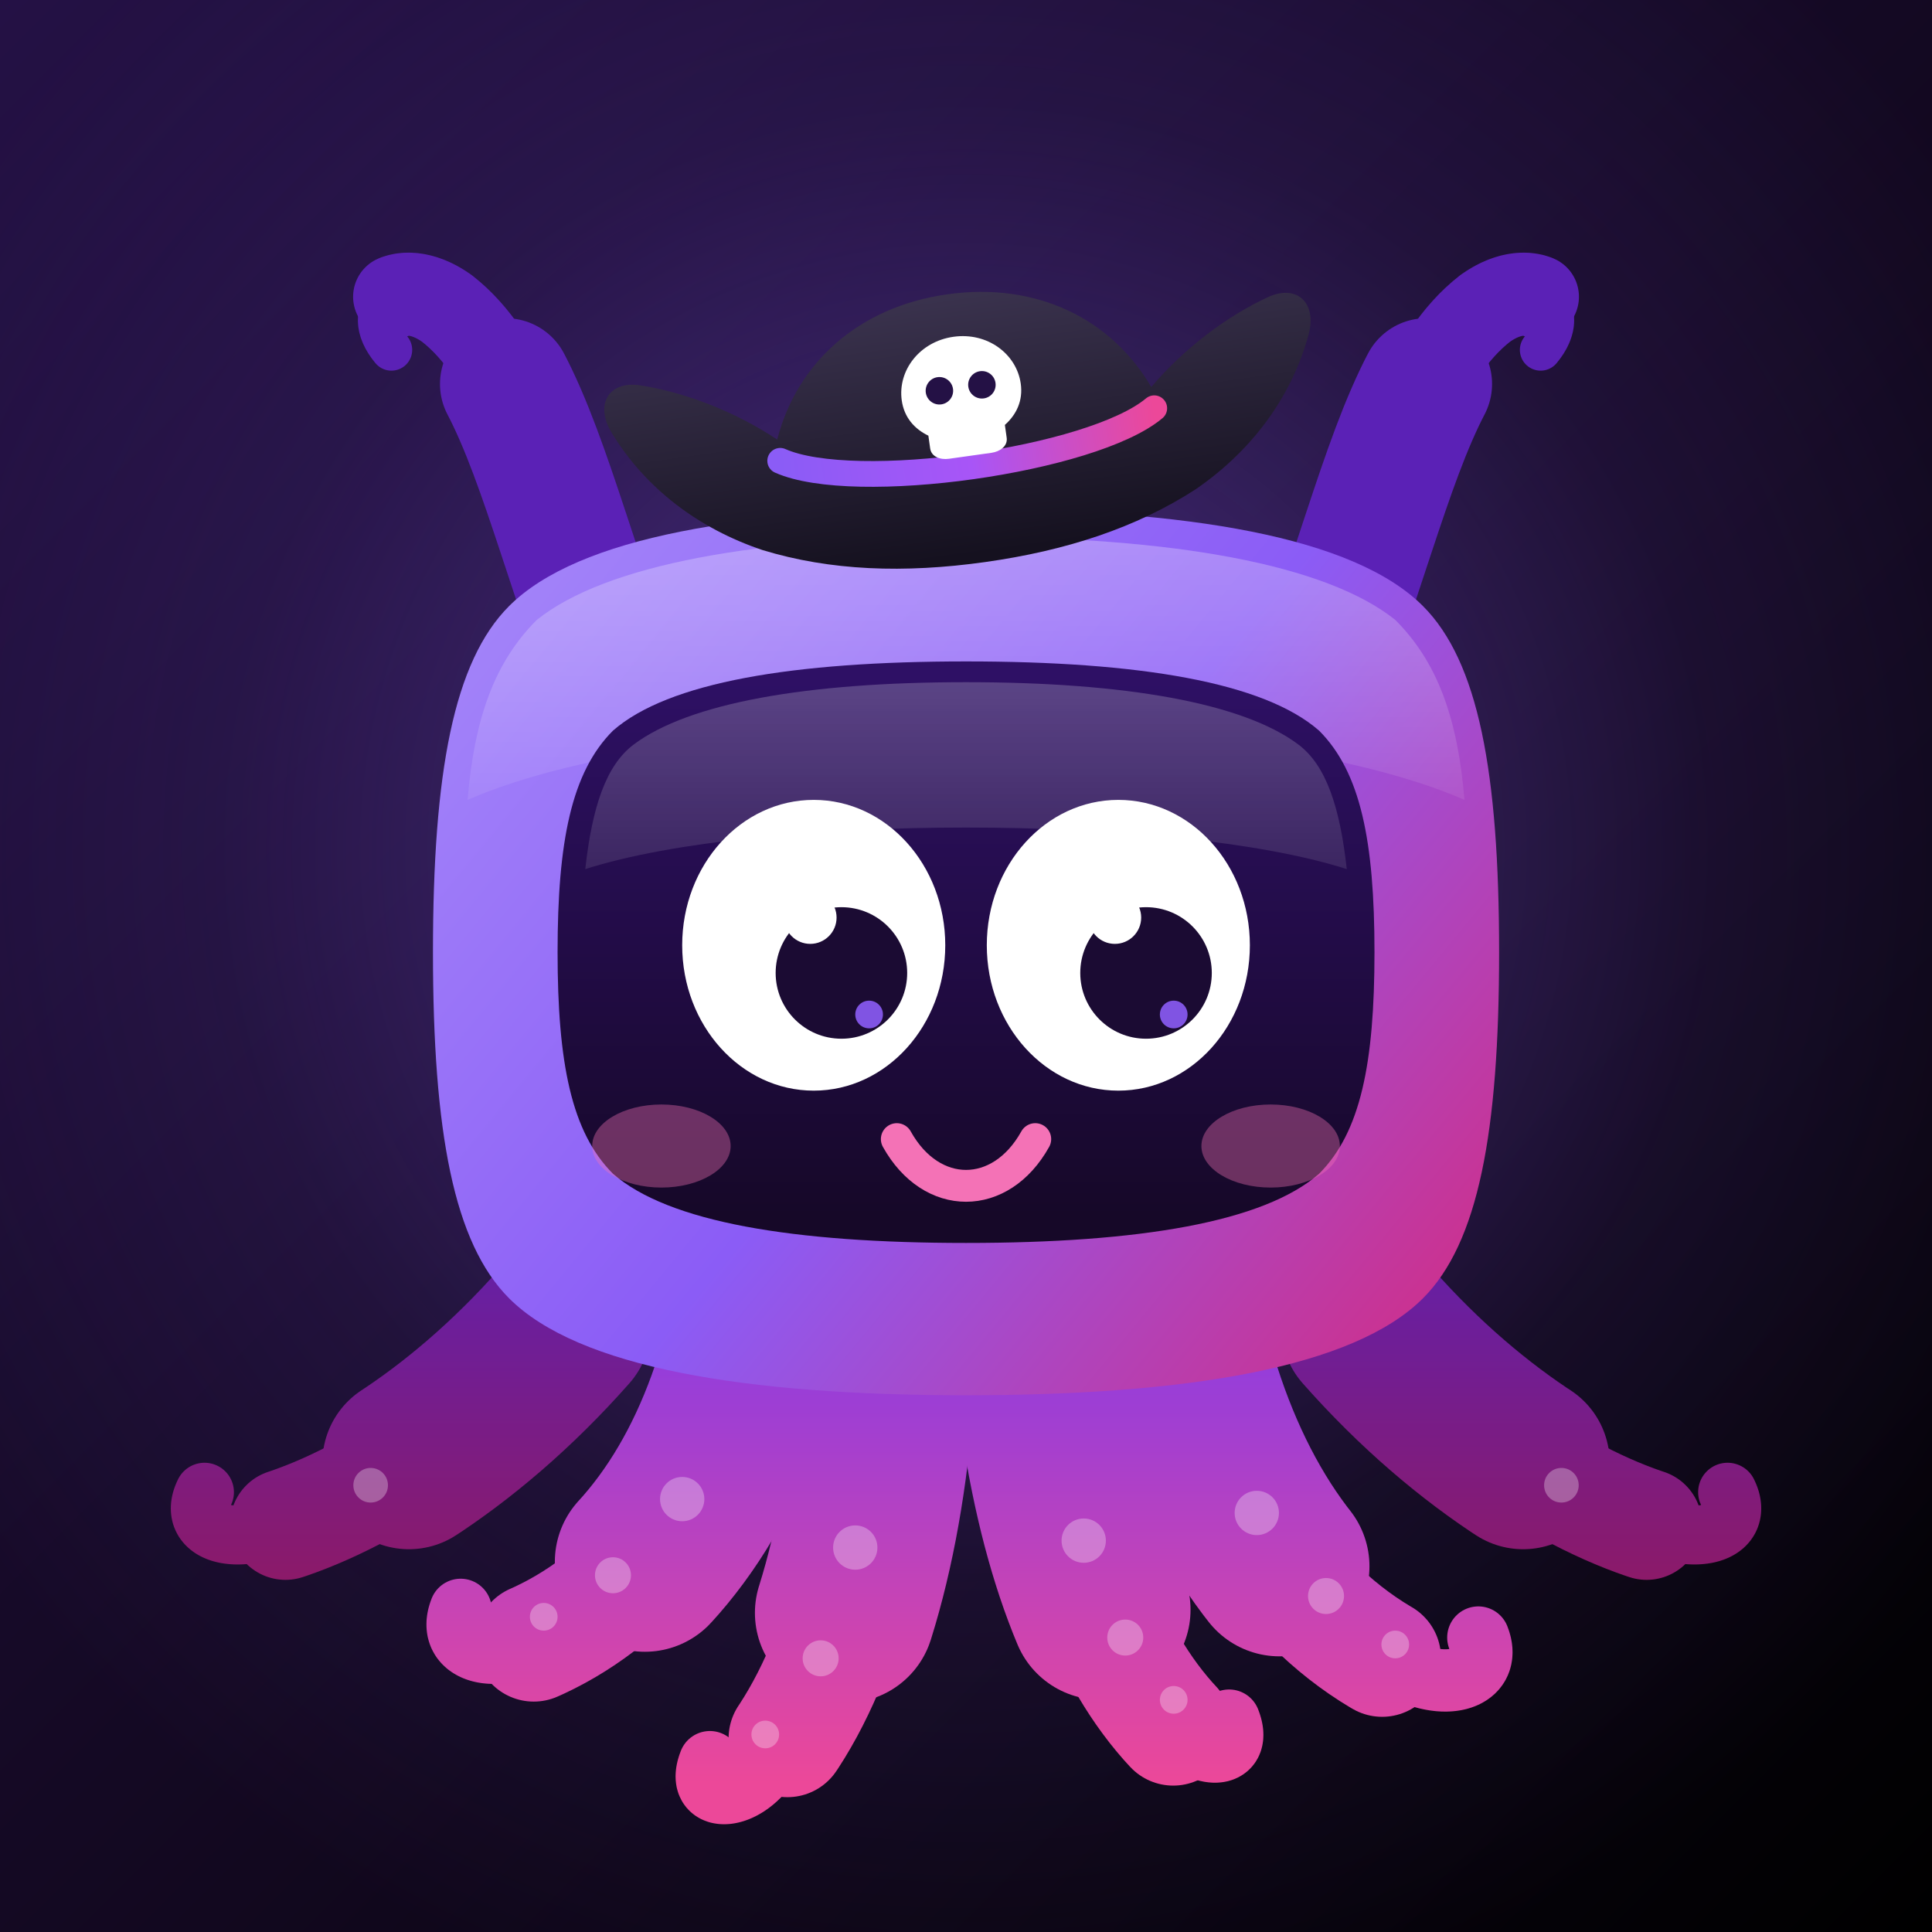
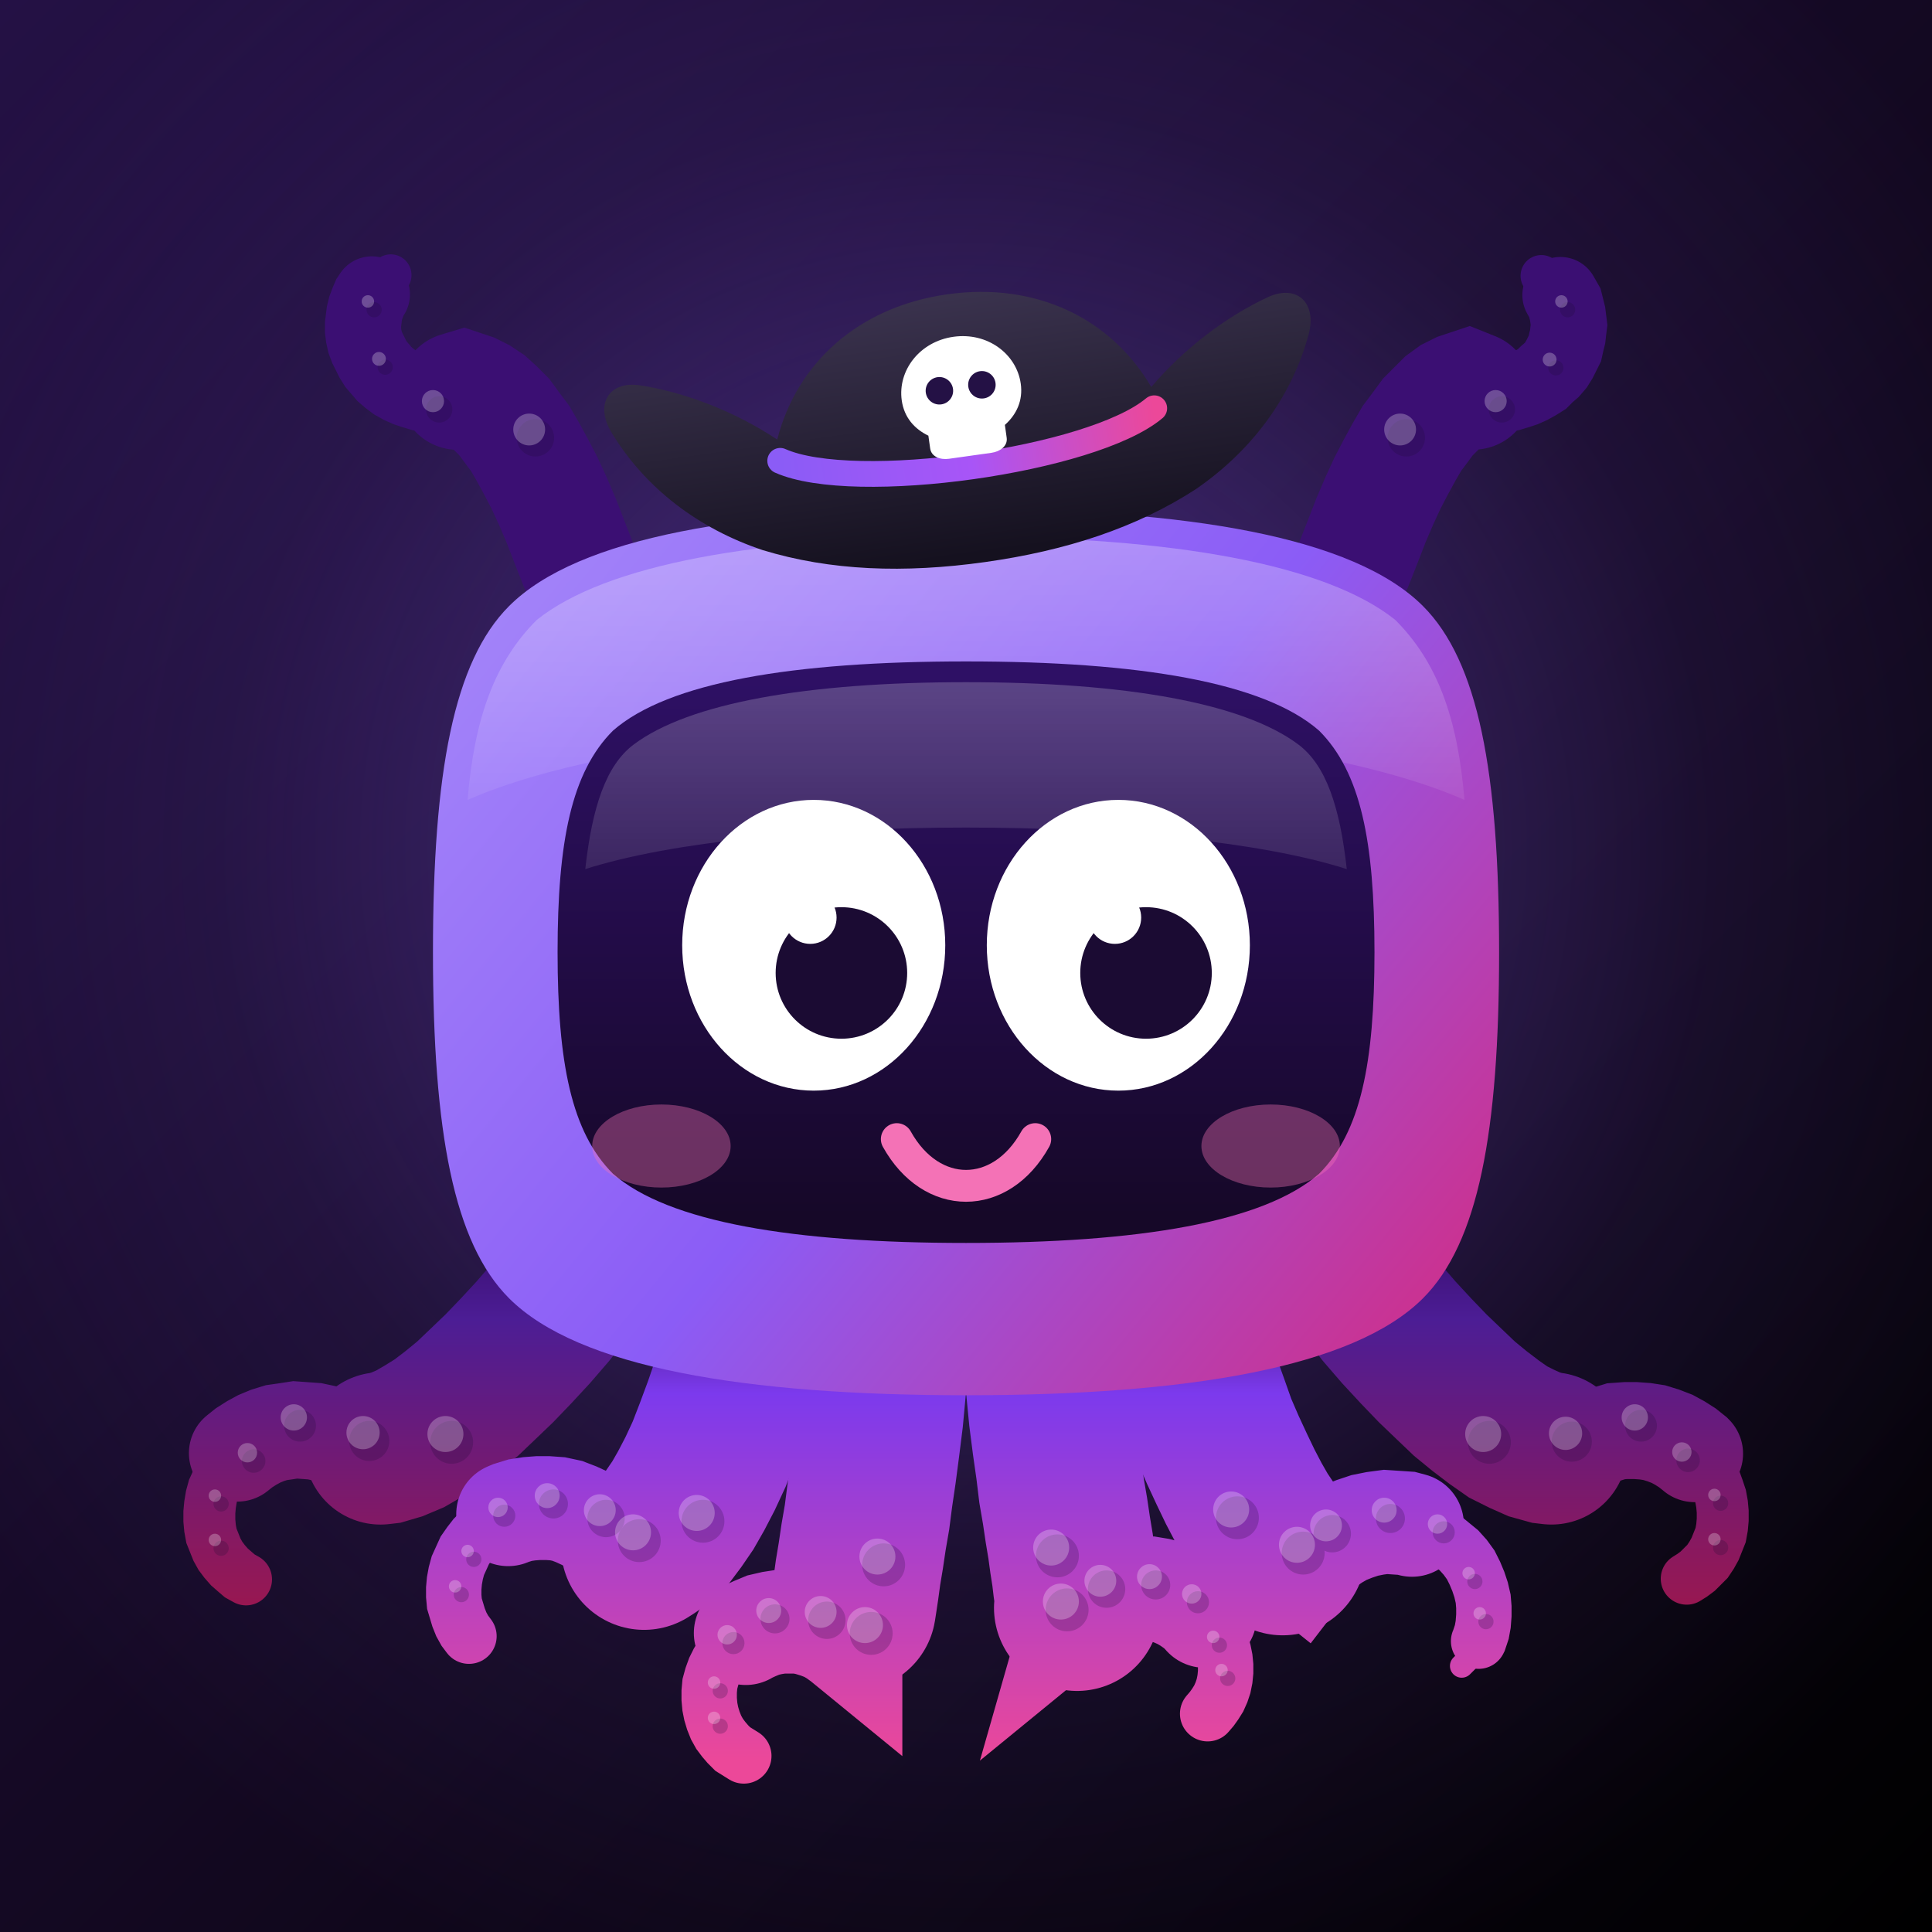
<svg xmlns="http://www.w3.org/2000/svg" viewBox="0 0 1024 1024" width="1024" height="1024" role="img">
  <defs>
-     <linearGradient id="gMantle" x1="40" y1="54" x2="200" y2="186" gradientUnits="userSpaceOnUse">
+     <linearGradient id="gM" x1="40" y1="54" x2="200" y2="186" gradientUnits="userSpaceOnUse">
      <stop offset="0" stop-color="#A78BFA" />
      <stop offset=".5" stop-color="#8B5CF6" />
      <stop offset="1" stop-color="#DB2777" />
    </linearGradient>
-     <linearGradient id="gArm" x1="0" y1="160" x2="0" y2="238" gradientUnits="userSpaceOnUse">
-       <stop offset="0" stop-color="#7C3AED" />
+     <linearGradient id="gA" x1="0" y1="170" x2="0" y2="235" gradientUnits="userSpaceOnUse">
+       <stop offset="0" stop-color="#4C1D95" />
+       <stop offset=".18" stop-color="#7C3AED" />
      <stop offset="1" stop-color="#EC4899" />
    </linearGradient>
-     <linearGradient id="gArmBack" x1="0" y1="150" x2="0" y2="230" gradientUnits="userSpaceOnUse">
-       <stop offset="0" stop-color="#5B21B6" />
+     <linearGradient id="gB" x1="0" y1="160" x2="0" y2="215" gradientUnits="userSpaceOnUse">
+       <stop offset="0" stop-color="#3B0F73" />
+       <stop offset=".2" stop-color="#4C1D95" />
      <stop offset="1" stop-color="#9D174D" />
    </linearGradient>
-     <linearGradient id="gTube" x1="0" y1="78" x2="0" y2="156" gradientUnits="userSpaceOnUse">
+     <linearGradient id="gT" x1="0" y1="78" x2="0" y2="156" gradientUnits="userSpaceOnUse">
      <stop offset="0" stop-color="#2E1065" />
      <stop offset="1" stop-color="#160828" />
    </linearGradient>
-     <linearGradient id="gGlass" x1="0" y1="78" x2="0" y2="130" gradientUnits="userSpaceOnUse">
+     <linearGradient id="gS" x1="0" y1="54" x2="0" y2="110" gradientUnits="userSpaceOnUse">
+       <stop offset="0" stop-color="#fff" stop-opacity=".3" />
+       <stop offset="1" stop-color="#fff" stop-opacity="0" />
+     </linearGradient>
+     <linearGradient id="gG" x1="0" y1="78" x2="0" y2="130" gradientUnits="userSpaceOnUse">
      <stop offset="0" stop-color="#fff" stop-opacity=".22" />
      <stop offset="1" stop-color="#fff" stop-opacity="0" />
    </linearGradient>
-     <linearGradient id="gShine" x1="0" y1="54" x2="0" y2="110" gradientUnits="userSpaceOnUse">
-       <stop offset="0" stop-color="#fff" stop-opacity=".3" />
-       <stop offset="1" stop-color="#fff" stop-opacity="0" />
-     </linearGradient>
-     <linearGradient id="gHat" x1="0" y1="14" x2="0" y2="78" gradientUnits="userSpaceOnUse">
+     <linearGradient id="gH" x1="0" y1="14" x2="0" y2="78" gradientUnits="userSpaceOnUse">
      <stop offset="0" stop-color="#3C3450" />
      <stop offset="1" stop-color="#15111F" />
    </linearGradient>
-     <linearGradient id="gBand" x1="76" y1="0" x2="164" y2="0" gradientUnits="userSpaceOnUse">
+     <linearGradient id="gBd" x1="76" y1="0" x2="164" y2="0" gradientUnits="userSpaceOnUse">
      <stop offset="0" stop-color="#8B5CF6" />
      <stop offset=".5" stop-color="#A855F7" />
      <stop offset="1" stop-color="#EC4899" />
    </linearGradient>
+     <path id="t0" pathLength="100" d="M 64.0 62.0 L 62.7 58.7 L 61.5 55.6 L 60.3 52.8 L 59.1 50.2 L 57.9 47.9 L 56.7 45.7 L 55.6 43.8 L 54.4 42.2 L 53.3 40.7 L 52.1 39.5 L 51.0 38.5 L 49.8 37.7 L 48.6 37.1 L 47.4 36.7 L 46.4 37.0 L 45.4 37.2 L 44.3 37.4 L 43.3 37.4 L 42.2 37.3 L 41.2 37.2 L 40.2 36.9 L 39.3 36.6 L 38.4 36.2 L 37.5 35.7 L 36.7 35.1 L 36.0 34.5 L 35.4 33.8 L 34.8 33.1 L 34.3 32.3 L 33.9 31.5 L 33.5 30.7 L 33.2 29.9 L 33.0 29.0 L 32.9 28.2 L 32.9 27.3 L 33.0 26.5 L 33.1 25.7 L 33.3 24.9 L 33.6 24.1 L 33.9 23.4 L 34.3 22.8 L 34.7 22.1 L 35.2 21.6 L 35.7 21.1 L 36.3 20.6 L 36.9 20.2" />
+     <path id="t1" pathLength="100" d="M 176.0 62.0 L 177.3 58.7 L 178.5 55.6 L 179.7 52.8 L 180.9 50.2 L 182.1 47.9 L 183.3 45.7 L 184.4 43.8 L 185.6 42.2 L 186.7 40.7 L 187.9 39.5 L 189.0 38.4 L 190.1 37.6 L 191.3 37.0 L 192.5 36.6 L 193.5 37.0 L 194.5 37.2 L 195.6 37.3 L 196.7 37.4 L 197.7 37.3 L 198.7 37.2 L 199.7 36.9 L 200.6 36.6 L 201.5 36.2 L 202.4 35.7 L 203.2 35.2 L 203.9 34.5 L 204.6 33.9 L 205.2 33.2 L 205.7 32.4 L 206.1 31.6 L 206.5 30.8 L 206.7 29.9 L 206.9 29.1 L 207.0 28.2 L 207.1 27.4 L 207.0 26.6 L 206.9 25.8 L 206.7 25.0 L 206.5 24.2 L 206.1 23.5 L 205.7 22.8 L 205.3 22.2 L 204.8 21.6 L 204.3 21.1 L 203.7 20.7 L 203.1 20.3" />
+     <path id="t2" pathLength="100" d="M 60.0 170.0 L 57.5 172.9 L 55.0 175.6 L 52.6 178.1 L 50.2 180.4 L 48.0 182.5 L 45.8 184.3 L 43.7 185.9 L 41.6 187.2 L 39.7 188.3 L 37.8 189.1 L 36.1 189.6 L 34.4 189.8 L 32.8 189.7 L 31.3 189.3 L 30.0 188.5 L 28.7 188.0 L 27.3 187.5 L 25.9 187.2 L 24.5 187.1 L 23.1 187.0 L 21.8 187.2 L 20.4 187.4 L 19.1 187.8 L 17.9 188.3 L 16.8 188.9 L 15.7 189.6 L 14.7 190.4 L 13.8 191.3 L 13.0 192.3 L 12.3 193.3 L 11.8 194.4 L 11.3 195.5 L 11.0 196.6 L 10.8 197.8 L 10.7 198.9 L 10.7 200.1 L 10.8 201.2 L 11.0 202.3 L 11.4 203.3 L 11.8 204.3 L 12.3 205.2 L 12.9 206.0 L 13.6 206.8 L 14.4 207.5 L 15.1 208.1 L 16.0 208.6" />
+     <path id="t3" pathLength="100" d="M 180.0 170.0 L 182.5 172.9 L 185.0 175.6 L 187.4 178.1 L 189.8 180.4 L 192.0 182.5 L 194.2 184.3 L 196.3 185.9 L 198.3 187.3 L 200.3 188.3 L 202.1 189.1 L 203.9 189.6 L 205.6 189.8 L 207.1 189.7 L 208.6 189.3 L 209.9 188.6 L 211.2 188.0 L 212.6 187.6 L 213.9 187.2 L 215.3 187.1 L 216.7 187.1 L 218.1 187.2 L 219.4 187.4 L 220.7 187.8 L 222.0 188.3 L 223.1 188.9 L 224.2 189.6 L 225.2 190.4 L 226.1 191.3 L 226.9 192.2 L 227.6 193.2 L 228.2 194.3 L 228.6 195.4 L 229.0 196.6 L 229.2 197.7 L 229.3 198.8 L 229.3 200.0 L 229.2 201.1 L 229.0 202.2 L 228.6 203.2 L 228.2 204.2 L 227.7 205.1 L 227.1 206.0 L 226.4 206.7 L 225.7 207.4 L 224.9 208.0 L 224.1 208.5" />
+     <path id="t4" pathLength="100" d="M 88.0 176.0 L 86.7 180.1 L 85.4 183.9 L 84.1 187.4 L 82.9 190.5 L 81.6 193.3 L 80.3 195.8 L 79.1 197.9 L 77.8 199.8 L 76.6 201.4 L 75.4 202.6 L 74.1 203.5 L 73.0 204.2 L 71.8 204.5 L 70.6 204.6 L 69.7 203.4 L 68.6 202.3 L 67.5 201.3 L 66.3 200.5 L 65.0 199.8 L 63.7 199.2 L 62.4 198.7 L 61.0 198.4 L 59.6 198.3 L 58.2 198.3 L 56.9 198.4 L 55.6 198.6 L 54.3 199.0 L 53.1 199.5 L 51.9 200.1 L 50.9 200.8 L 49.9 201.6 L 49.0 202.5 L 48.3 203.4 L 47.6 204.4 L 47.1 205.5 L 46.6 206.6 L 46.3 207.7 L 46.1 208.8 L 46.0 209.9 L 46.0 211.0 L 46.1 212.1 L 46.4 213.1 L 46.7 214.1 L 47.1 215.1 L 47.6 216.0 L 48.2 216.8" />
+     <path id="t5" pathLength="100" d="M 108.0 181.0 L 107.6 185.3 L 107.1 189.3 L 106.6 193.1 L 106.1 196.5 L 105.7 199.6 L 105.2 202.5 L 104.8 205.2 L 104.4 207.6 L 104.1 209.8 L 103.8 211.8 L 103.5 213.7 L 103.4 215.4 L 103.3 216.9 L 103.3 218.3 L 102.2 217.4 L 101.1 216.6 L 99.9 215.9 L 98.6 215.4 L 97.3 215.0 L 95.9 214.7 L 94.6 214.7 L 93.3 214.7 L 92.0 214.9 L 90.7 215.2 L 89.5 215.7 L 88.4 216.2 L 87.4 216.9 L 86.4 217.7 L 85.6 218.5 L 84.8 219.5 L 84.2 220.5 L 83.7 221.5 L 83.3 222.6 L 83.0 223.7 L 82.9 224.8 L 82.9 225.9 L 83.0 227.0 L 83.2 228.0 L 83.5 229.0 L 83.9 230.0 L 84.4 230.9 L 85.0 231.7 L 85.6 232.4 L 86.3 233.1 L 87.1 233.6 L 87.9 234.1" />
+     <path id="t6" pathLength="100" d="M 132.0 181.0 L 132.4 185.1 L 132.9 189.0 L 133.4 192.5 L 133.8 195.8 L 134.3 198.7 L 134.7 201.4 L 135.1 203.8 L 135.4 206.0 L 135.7 207.9 L 135.9 209.6 L 136.1 211.0 L 136.1 212.1 L 136.0 213.1 L 135.8 213.8 L 136.9 212.9 L 138.0 212.1 L 139.1 211.4 L 140.3 210.8 L 141.6 210.4 L 142.8 210.1 L 144.1 209.9 L 145.3 209.9 L 146.6 209.9 L 147.8 210.1 L 149.0 210.4 L 150.1 210.8 L 151.2 211.3 L 152.2 211.9 L 153.2 212.6 L 154.0 213.3 L 154.8 214.2 L 155.5 215.0 L 156.1 216.0 L 156.6 216.9 L 156.9 217.9 L 157.2 219.0 L 157.4 220.0 L 157.5 221.0 L 157.5 222.0 L 157.4 223.0 L 157.2 224.0 L 156.9 224.9 L 156.5 225.8 L 156.0 226.6 L 155.5 227.3 L 154.9 228.0" />
+     <path id="t7" pathLength="100" d="M 152.0 176.0 L 153.3 179.9 L 154.6 183.5 L 155.8 186.9 L 157.1 189.9 L 158.4 192.7 L 159.6 195.2 L 160.8 197.5 L 162.0 199.6 L 163.2 201.4 L 164.3 202.9 L 165.4 204.3 L 166.5 205.5 L 167.5 206.4 L 168.5 207.2 L 169.5 205.9 L 170.6 204.7 L 171.9 203.6 L 173.2 202.7 L 174.6 201.9 L 176.1 201.3 L 177.6 200.8 L 179.1 200.5 L 180.6 200.3 L 182.1 200.4 L 183.6 200.5 L 185.1 200.9 L 186.5 201.3 L 187.8 201.9 L 189.0 202.6 L 190.1 203.5 L 191.2 204.4 L 192.1 205.4 L 192.9 206.5 L 193.5 207.7 L 194.0 208.9 L 194.4 210.1 L 194.7 211.4 L 194.8 212.6 L 194.8 213.8 L 194.7 215.1 L 194.5 216.2 L 194.1 217.4 L 193.6 218.4 L 193.0 219.4 L 192.4 220.3 L 191.6 221.1" />
    <linearGradient id="bg" x1="0" y1="0" x2="1024" y2="1024" gradientUnits="userSpaceOnUse">
      <stop offset="0" stop-color="#241145" />
      <stop offset=".55" stop-color="#12081F" />
      <stop offset="1" stop-color="#000000" />
    </linearGradient>
    <radialGradient id="halo" cx="50%" cy="44%" r="62%">
      <stop offset="0" stop-color="#8B5CF6" stop-opacity=".46" />
      <stop offset=".62" stop-color="#8B5CF6" stop-opacity=".10" />
      <stop offset="1" stop-color="#8B5CF6" stop-opacity="0" />
    </radialGradient>
  </defs>
  <rect width="1024" height="1024" fill="url(#bg)" />
  <rect width="1024" height="1024" fill="url(#halo)" />
  <g transform="translate(71.7 71.7) scale(3.6693)">
-     <g fill="none" stroke="url(#gArmBack)" stroke-linecap="round">
-       <path d="M 64 64 C 58 46, 54 32, 45 25 C 38 20, 32 25, 37 31" pathLength="100" stroke-width="2.8" stroke-dasharray="0 70 32 300" />
-       <path d="M 64 64 C 58 46, 54 32, 45 25 C 38 20, 32 25, 37 31" pathLength="100" stroke-width="6" stroke-dasharray="0 48 26 300" />
-       <path d="M 64 64 C 58 46, 54 32, 45 25 C 38 20, 32 25, 37 31" pathLength="100" stroke-width="12" stroke-dasharray="0 26 26 300" />
-       <path d="M 64 64 C 58 46, 54 32, 45 25 C 38 20, 32 25, 37 31" pathLength="100" stroke-width="19" stroke-dasharray="30 300" />
-       <path d="M 176 64 C 182 46, 186 32, 195 25 C 202 20, 208 25, 203 31" pathLength="100" stroke-width="2.8" stroke-dasharray="0 70 32 300" />
-       <path d="M 176 64 C 182 46, 186 32, 195 25 C 202 20, 208 25, 203 31" pathLength="100" stroke-width="6" stroke-dasharray="0 48 26 300" />
-       <path d="M 176 64 C 182 46, 186 32, 195 25 C 202 20, 208 25, 203 31" pathLength="100" stroke-width="12" stroke-dasharray="0 26 26 300" />
-       <path d="M 176 64 C 182 46, 186 32, 195 25 C 202 20, 208 25, 203 31" pathLength="100" stroke-width="19" stroke-dasharray="30 300" />
-       <path d="M 62 172 C 47 189, 30 199, 17 202 C 11 203, 8 200, 10 196" pathLength="100" stroke-width="3.4" stroke-dasharray="0 68 34 300" />
-       <path d="M 62 172 C 47 189, 30 199, 17 202 C 11 203, 8 200, 10 196" pathLength="100" stroke-width="8.5" stroke-dasharray="0 46 26 300" />
-       <path d="M 62 172 C 47 189, 30 199, 17 202 C 11 203, 8 200, 10 196" pathLength="100" stroke-width="16" stroke-dasharray="0 26 24 300" />
-       <path d="M 62 172 C 47 189, 30 199, 17 202 C 11 203, 8 200, 10 196" pathLength="100" stroke-width="25" stroke-dasharray="30 300" />
-       <path d="M 178 172 C 193 189, 210 199, 223 202 C 229 203, 232 200, 230 196" pathLength="100" stroke-width="3.4" stroke-dasharray="0 68 34 300" />
-       <path d="M 178 172 C 193 189, 210 199, 223 202 C 229 203, 232 200, 230 196" pathLength="100" stroke-width="8.5" stroke-dasharray="0 46 26 300" />
-       <path d="M 178 172 C 193 189, 210 199, 223 202 C 229 203, 232 200, 230 196" pathLength="100" stroke-width="16" stroke-dasharray="0 26 24 300" />
-       <path d="M 178 172 C 193 189, 210 199, 223 202 C 229 203, 232 200, 230 196" pathLength="100" stroke-width="25" stroke-dasharray="30 300" />
-     </g>
-     <g fill="none" stroke="url(#gArm)" stroke-linecap="round">
-       <path d="M 88 180 C 82 199, 71 212, 57 218 C 50 221, 45 218, 47 213" pathLength="100" stroke-width="3.6" stroke-dasharray="0 68 34 300" />
-       <path d="M 88 180 C 82 199, 71 212, 57 218 C 50 221, 45 218, 47 213" pathLength="100" stroke-width="9" stroke-dasharray="0 46 26 300" />
-       <path d="M 88 180 C 82 199, 71 212, 57 218 C 50 221, 45 218, 47 213" pathLength="100" stroke-width="17" stroke-dasharray="0 26 24 300" />
-       <path d="M 88 180 C 82 199, 71 212, 57 218 C 50 221, 45 218, 47 213" pathLength="100" stroke-width="26" stroke-dasharray="30 300" />
-       <path d="M 108 184 C 106 207, 100 226, 90 237 C 86 241, 81 240, 83 235" pathLength="100" stroke-width="3.6" stroke-dasharray="0 68 34 300" />
-       <path d="M 108 184 C 106 207, 100 226, 90 237 C 86 241, 81 240, 83 235" pathLength="100" stroke-width="9" stroke-dasharray="0 46 26 300" />
-       <path d="M 108 184 C 106 207, 100 226, 90 237 C 86 241, 81 240, 83 235" pathLength="100" stroke-width="17" stroke-dasharray="0 26 24 300" />
-       <path d="M 108 184 C 106 207, 100 226, 90 237 C 86 241, 81 240, 83 235" pathLength="100" stroke-width="26" stroke-dasharray="30 300" />
-       <path d="M 132 184 C 135 205, 141 221, 151 231 C 155 235, 160 234, 158 229" pathLength="100" stroke-width="3.6" stroke-dasharray="0 68 34 300" />
-       <path d="M 132 184 C 135 205, 141 221, 151 231 C 155 235, 160 234, 158 229" pathLength="100" stroke-width="9" stroke-dasharray="0 46 26 300" />
-       <path d="M 132 184 C 135 205, 141 221, 151 231 C 155 235, 160 234, 158 229" pathLength="100" stroke-width="17" stroke-dasharray="0 26 24 300" />
-       <path d="M 132 184 C 135 205, 141 221, 151 231 C 155 235, 160 234, 158 229" pathLength="100" stroke-width="26" stroke-dasharray="30 300" />
-       <path d="M 152 180 C 158 200, 169 215, 184 222 C 191 225, 196 222, 194 217" pathLength="100" stroke-width="3.6" stroke-dasharray="0 68 34 300" />
-       <path d="M 152 180 C 158 200, 169 215, 184 222 C 191 225, 196 222, 194 217" pathLength="100" stroke-width="9" stroke-dasharray="0 46 26 300" />
-       <path d="M 152 180 C 158 200, 169 215, 184 222 C 191 225, 196 222, 194 217" pathLength="100" stroke-width="17" stroke-dasharray="0 26 24 300" />
-       <path d="M 152 180 C 158 200, 169 215, 184 222 C 191 225, 196 222, 194 217" pathLength="100" stroke-width="26" stroke-dasharray="30 300" />
-     </g>
-     <g fill="#fff" opacity=".3">
-       <circle cx="79" cy="197" r="3.2" />
-       <circle cx="69" cy="208" r="2.6" />
-       <circle cx="59" cy="214" r="2.0" />
-       <circle cx="104" cy="204" r="3.2" />
-       <circle cx="99" cy="220" r="2.6" />
-       <circle cx="91" cy="231" r="2.0" />
-       <circle cx="137" cy="203" r="3.2" />
-       <circle cx="143" cy="217" r="2.6" />
-       <circle cx="150" cy="226" r="2.0" />
-       <circle cx="162" cy="199" r="3.2" />
-       <circle cx="172" cy="211" r="2.6" />
-       <circle cx="182" cy="218" r="2.0" />
-       <circle cx="34" cy="195" r="2.5" />
-       <circle cx="206" cy="195" r="2.5" />
-     </g>
-     <path fill="url(#gMantle)" d="M 120 54 C 152 54, 176 58, 186 68 C 194 76, 197 92, 197 118 C 197 144, 194 160, 186 168 C 176 178, 152 182, 120 182 C 88 182, 64 178, 54 168 C 46 160, 43 144, 43 118 C 43 92, 46 76, 54 68 C 64 58, 88 54, 120 54 Z" />
-     <path fill="url(#gShine)" d="M 120 58 C 150 58, 172 62, 182 70 C 188 76, 191 84, 192 96 C 160 82, 80 82, 48 96 C 49 84, 52 76, 58 70 C 68 62, 90 58, 120 58 Z" />
-     <path fill="url(#gTube)" d="M 120 76 C 145 76, 163 79, 171 86 C 177 92, 179 102, 179 118 C 179 134, 177 144, 171 150 C 163 157, 145 160, 120 160 C 95 160, 77 157, 69 150 C 63 144, 61 134, 61 118 C 61 102, 63 92, 69 86 C 77 79, 95 76, 120 76 Z" />
-     <path fill="url(#gGlass)" d="M 120 79 C 143 79, 160 82, 168 88 C 172 91, 174 97, 175 106 C 150 98, 90 98, 65 106 C 66 97, 68 91, 72 88 C 80 82, 97 79, 120 79 Z" />
+     <g fill="none" stroke="url(#gB)" stroke-linecap="round">
+       <use href="#t0" stroke-width="2.6" stroke-dasharray="0 74 30 300" />
+       <use href="#t0" stroke-width="6" stroke-dasharray="0 52 26 300" />
+       <use href="#t0" stroke-width="11" stroke-dasharray="0 28 28 300" />
+       <use href="#t0" stroke-width="17" stroke-dasharray="32 300" />
+       <use href="#t1" stroke-width="2.6" stroke-dasharray="0 74 30 300" />
+       <use href="#t1" stroke-width="6" stroke-dasharray="0 52 26 300" />
+       <use href="#t1" stroke-width="11" stroke-dasharray="0 28 28 300" />
+       <use href="#t1" stroke-width="17" stroke-dasharray="32 300" />
+       <use href="#t2" stroke-width="3.2" stroke-dasharray="0 72 32 300" />
+       <use href="#t2" stroke-width="7.5" stroke-dasharray="0 50 26 300" />
+       <use href="#t2" stroke-width="14" stroke-dasharray="0 28 26 300" />
+       <use href="#t2" stroke-width="22" stroke-dasharray="32 300" />
+       <use href="#t3" stroke-width="3.2" stroke-dasharray="0 72 32 300" />
+       <use href="#t3" stroke-width="7.5" stroke-dasharray="0 50 26 300" />
+       <use href="#t3" stroke-width="14" stroke-dasharray="0 28 26 300" />
+       <use href="#t3" stroke-width="22" stroke-dasharray="32 300" />
+     </g>
+     <g fill="none" stroke="url(#gA)" stroke-linecap="round">
+       <use href="#t4" stroke-width="3.4" stroke-dasharray="0 72 32 300" />
+       <use href="#t4" stroke-width="8" stroke-dasharray="0 50 26 300" />
+       <use href="#t4" stroke-width="15" stroke-dasharray="0 28 26 300" />
+       <use href="#t4" stroke-width="24" stroke-dasharray="32 300" />
+       <use href="#t5" stroke-width="3.4" stroke-dasharray="0 72 32 300" />
+       <use href="#t5" stroke-width="8" stroke-dasharray="0 50 26 300" />
+       <use href="#t5" stroke-width="15" stroke-dasharray="0 28 26 300" />
+       <use href="#t5" stroke-width="24" stroke-dasharray="32 300" />
+       <use href="#t6" stroke-width="3.4" stroke-dasharray="0 72 32 300" />
+       <use href="#t6" stroke-width="8" stroke-dasharray="0 50 26 300" />
+       <use href="#t6" stroke-width="15" stroke-dasharray="0 28 26 300" />
+       <use href="#t6" stroke-width="24" stroke-dasharray="32 300" />
+       <use href="#t7" stroke-width="3.4" stroke-dasharray="0 72 32 300" />
+       <use href="#t7" stroke-width="8" stroke-dasharray="0 50 26 300" />
+       <use href="#t7" stroke-width="15" stroke-dasharray="0 28 26 300" />
+       <use href="#t7" stroke-width="24" stroke-dasharray="32 300" />
+     </g>
+     <g fill="#1B0B33" opacity=".22">
+       <circle cx="57.8" cy="43.7" r="2.7" />
+       <circle cx="43.9" cy="39.6" r="1.9" />
+       <circle cx="36.1" cy="33.5" r="1.1" />
+       <circle cx="34.5" cy="25.2" r="1.1" />
+       <circle cx="183.6" cy="43.7" r="2.7" />
+       <circle cx="197.4" cy="39.6" r="1.9" />
+       <circle cx="205.2" cy="33.6" r="1.1" />
+       <circle cx="206.9" cy="25.2" r="1.1" />
+       <circle cx="45.7" cy="188.8" r="3.1" />
+       <circle cx="33.8" cy="188.6" r="2.9" />
+       <circle cx="23.8" cy="186.4" r="2.3" />
+       <circle cx="17.1" cy="191.5" r="1.7" />
+       <circle cx="12.4" cy="197.7" r="1.1" />
+       <circle cx="12.4" cy="204.1" r="1.1" />
+       <circle cx="195.6" cy="188.8" r="3.1" />
+       <circle cx="207.5" cy="188.7" r="2.9" />
+       <circle cx="217.5" cy="186.4" r="2.3" />
+       <circle cx="224.3" cy="191.4" r="1.7" />
+       <circle cx="229.0" cy="197.6" r="1.1" />
+       <circle cx="229.0" cy="204.0" r="1.1" />
+       <circle cx="82.0" cy="200.2" r="3.1" />
+       <circle cx="72.8" cy="203.0" r="3.1" />
+       <circle cx="68.0" cy="199.8" r="2.7" />
+       <circle cx="60.4" cy="197.7" r="2.1" />
+       <circle cx="53.3" cy="199.4" r="1.6" />
+       <circle cx="48.9" cy="205.7" r="1.1" />
+       <circle cx="47.1" cy="210.8" r="1.1" />
+       <circle cx="108.1" cy="206.5" r="3.1" />
+       <circle cx="106.3" cy="216.4" r="3.1" />
+       <circle cx="99.9" cy="214.5" r="2.7" />
+       <circle cx="92.4" cy="214.3" r="2.1" />
+       <circle cx="86.4" cy="217.8" r="1.6" />
+       <circle cx="84.5" cy="224.7" r="1.1" />
+       <circle cx="84.5" cy="229.8" r="1.1" />
+       <circle cx="133.2" cy="205.2" r="3.1" />
+       <circle cx="134.6" cy="213.0" r="3.1" />
+       <circle cx="140.3" cy="210.0" r="2.7" />
+       <circle cx="147.4" cy="209.4" r="2.1" />
+       <circle cx="153.5" cy="211.9" r="1.6" />
+       <circle cx="156.6" cy="218.1" r="1.1" />
+       <circle cx="157.8" cy="222.9" r="1.1" />
+       <circle cx="159.2" cy="199.7" r="3.1" />
+       <circle cx="168.7" cy="204.8" r="3.1" />
+       <circle cx="172.9" cy="202.0" r="2.7" />
+       <circle cx="181.3" cy="199.8" r="2.1" />
+       <circle cx="189.0" cy="201.8" r="1.6" />
+       <circle cx="193.5" cy="208.9" r="1.1" />
+       <circle cx="195.1" cy="214.7" r="1.1" />
+     </g>
+     <g fill="#fff" opacity=".26">
+       <circle cx="56.9" cy="42.5" r="2.3" />
+       <circle cx="43.0" cy="38.4" r="1.6" />
+       <circle cx="35.2" cy="32.3" r="1.0" />
+       <circle cx="33.6" cy="24.0" r="0.9" />
+       <circle cx="182.7" cy="42.5" r="2.3" />
+       <circle cx="196.5" cy="38.4" r="1.6" />
+       <circle cx="204.3" cy="32.4" r="1.0" />
+       <circle cx="206.0" cy="24.0" r="0.9" />
+       <circle cx="44.8" cy="187.6" r="2.6" />
+       <circle cx="32.9" cy="187.4" r="2.4" />
+       <circle cx="22.9" cy="185.2" r="1.9" />
+       <circle cx="16.2" cy="190.3" r="1.4" />
+       <circle cx="11.5" cy="196.5" r="0.9" />
+       <circle cx="11.5" cy="202.9" r="0.9" />
+       <circle cx="194.7" cy="187.6" r="2.6" />
+       <circle cx="206.6" cy="187.5" r="2.4" />
+       <circle cx="216.6" cy="185.2" r="1.9" />
+       <circle cx="223.4" cy="190.2" r="1.4" />
+       <circle cx="228.1" cy="196.4" r="0.9" />
+       <circle cx="228.1" cy="202.8" r="0.9" />
+       <circle cx="81.1" cy="199.0" r="2.6" />
+       <circle cx="71.9" cy="201.8" r="2.6" />
+       <circle cx="67.1" cy="198.6" r="2.3" />
+       <circle cx="59.5" cy="196.5" r="1.8" />
+       <circle cx="52.4" cy="198.2" r="1.4" />
+       <circle cx="48.0" cy="204.5" r="0.9" />
+       <circle cx="46.2" cy="209.6" r="0.9" />
+       <circle cx="107.2" cy="205.3" r="2.6" />
+       <circle cx="105.4" cy="215.2" r="2.6" />
+       <circle cx="99.0" cy="213.3" r="2.3" />
+       <circle cx="91.5" cy="213.1" r="1.8" />
+       <circle cx="85.5" cy="216.6" r="1.4" />
+       <circle cx="83.6" cy="223.5" r="0.9" />
+       <circle cx="83.6" cy="228.6" r="0.9" />
+       <circle cx="132.3" cy="204.0" r="2.6" />
+       <circle cx="133.7" cy="211.8" r="2.6" />
+       <circle cx="139.4" cy="208.8" r="2.3" />
+       <circle cx="146.5" cy="208.2" r="1.8" />
+       <circle cx="152.6" cy="210.7" r="1.4" />
+       <circle cx="155.7" cy="216.9" r="0.9" />
+       <circle cx="156.9" cy="221.7" r="0.9" />
+       <circle cx="158.3" cy="198.5" r="2.6" />
+       <circle cx="167.8" cy="203.6" r="2.6" />
+       <circle cx="172.0" cy="200.8" r="2.3" />
+       <circle cx="180.4" cy="198.6" r="1.8" />
+       <circle cx="188.1" cy="200.6" r="1.4" />
+       <circle cx="192.6" cy="207.7" r="0.9" />
+       <circle cx="194.2" cy="213.5" r="0.9" />
+     </g>
+     <path d="M 120 54 C 152 54, 176 58, 186 68 C 194 76, 197 92, 197 118 C 197 144, 194 160, 186 168 C 176 178, 152 182, 120 182 C 88 182, 64 178, 54 168 C 46 160, 43 144, 43 118 C 43 92, 46 76, 54 68 C 64 58, 88 54, 120 54 Z" fill="url(#gM)" />
+     <path d="M 120 58 C 150 58, 172 62, 182 70 C 188 76, 191 84, 192 96 C 160 82, 80 82, 48 96 C 49 84, 52 76, 58 70 C 68 62, 90 58, 120 58 Z" fill="url(#gS)" />
+     <path d="M 120 76 C 145 76, 163 79, 171 86 C 177 92, 179 102, 179 118 C 179 134, 177 144, 171 150 C 163 157, 145 160, 120 160 C 95 160, 77 157, 69 150 C 63 144, 61 134, 61 118 C 61 102, 63 92, 69 86 C 77 79, 95 76, 120 76 Z" fill="url(#gT)" />
+     <path d="M 120 79 C 143 79, 160 82, 168 88 C 172 91, 174 97, 175 106 C 150 98, 90 98, 65 106 C 66 97, 68 91, 72 88 C 80 82, 97 79, 120 79 Z" fill="url(#gG)" />
    <ellipse cx="98" cy="117" rx="19" ry="21" fill="#fff" />
    <ellipse cx="142" cy="117" rx="19" ry="21" fill="#fff" />
    <circle cx="102" cy="121" r="9.5" fill="#1B0B33" />
    <circle cx="146" cy="121" r="9.5" fill="#1B0B33" />
    <circle cx="97.5" cy="113" r="3.8" fill="#fff" />
    <circle cx="141.5" cy="113" r="3.8" fill="#fff" />
-     <circle cx="106" cy="127" r="2" fill="#8B5CF6" opacity=".9" />
-     <circle cx="150" cy="127" r="2" fill="#8B5CF6" opacity=".9" />
    <path d="M 110 145 C 115 154, 125 154, 130 145" fill="none" stroke="#F472B6" stroke-width="4.6" stroke-linecap="round" />
    <ellipse cx="76" cy="146" rx="10" ry="6" fill="#F472B6" opacity=".38" />
    <ellipse cx="164" cy="146" rx="10" ry="6" fill="#F472B6" opacity=".38" />
    <g transform="translate(120 42) rotate(-8) scale(0.62) translate(-120 -48)">
-       <path fill="url(#gHat)" d="M 120 17 C 141 17, 157 28, 164 45 C 173 37, 184 31, 194 28 C 201 26, 205 31, 202 38 C 196 52, 185 63, 171 70 C 156 77, 139 80, 120 80 C 101 80, 84 77, 69 70 C 55 63, 44 52, 38 38 C 35 31, 39 26, 46 28 C 56 31, 67 37, 76 45 C 83 28, 99 17, 120 17 Z" />
-       <path fill="none" stroke="url(#gBand)" stroke-width="6" stroke-linecap="round" d="M 76 50 C 92 60, 148 60, 164 50" />
-       <path fill="#fff" d="M 120 27 C 128 27, 134 33, 134 40 C 134 44, 132 47, 129 49 L 129 52 C 129 54, 127 55, 125 55 L 115 55 C 113 55, 111 54, 111 52 L 111 49 C 108 47, 106 44, 106 40 C 106 33, 112 27, 120 27 Z" />
+       <path d="M 120 17 C 141 17, 157 28, 164 45 C 173 37, 184 31, 194 28 C 201 26, 205 31, 202 38 C 196 52, 185 63, 171 70 C 156 77, 139 80, 120 80 C 101 80, 84 77, 69 70 C 55 63, 44 52, 38 38 C 35 31, 39 26, 46 28 C 56 31, 67 37, 76 45 C 83 28, 99 17, 120 17 Z" fill="url(#gH)" />
+       <path d="M 76 50 C 92 60, 148 60, 164 50" fill="none" stroke="url(#gBd)" stroke-width="6" stroke-linecap="round" />
+       <path d="M 120 27 C 128 27, 134 33, 134 40 C 134 44, 132 47, 129 49 L 129 52 C 129 54, 127 55, 125 55 L 115 55 C 113 55, 111 54, 111 52 L 111 49 C 108 47, 106 44, 106 40 C 106 33, 112 27, 120 27 Z" fill="#fff" />
      <g fill="#241145">
        <circle cx="115" cy="39" r="3.2" />
        <circle cx="125" cy="39" r="3.2" />
      </g>
    </g>
  </g>
</svg>
